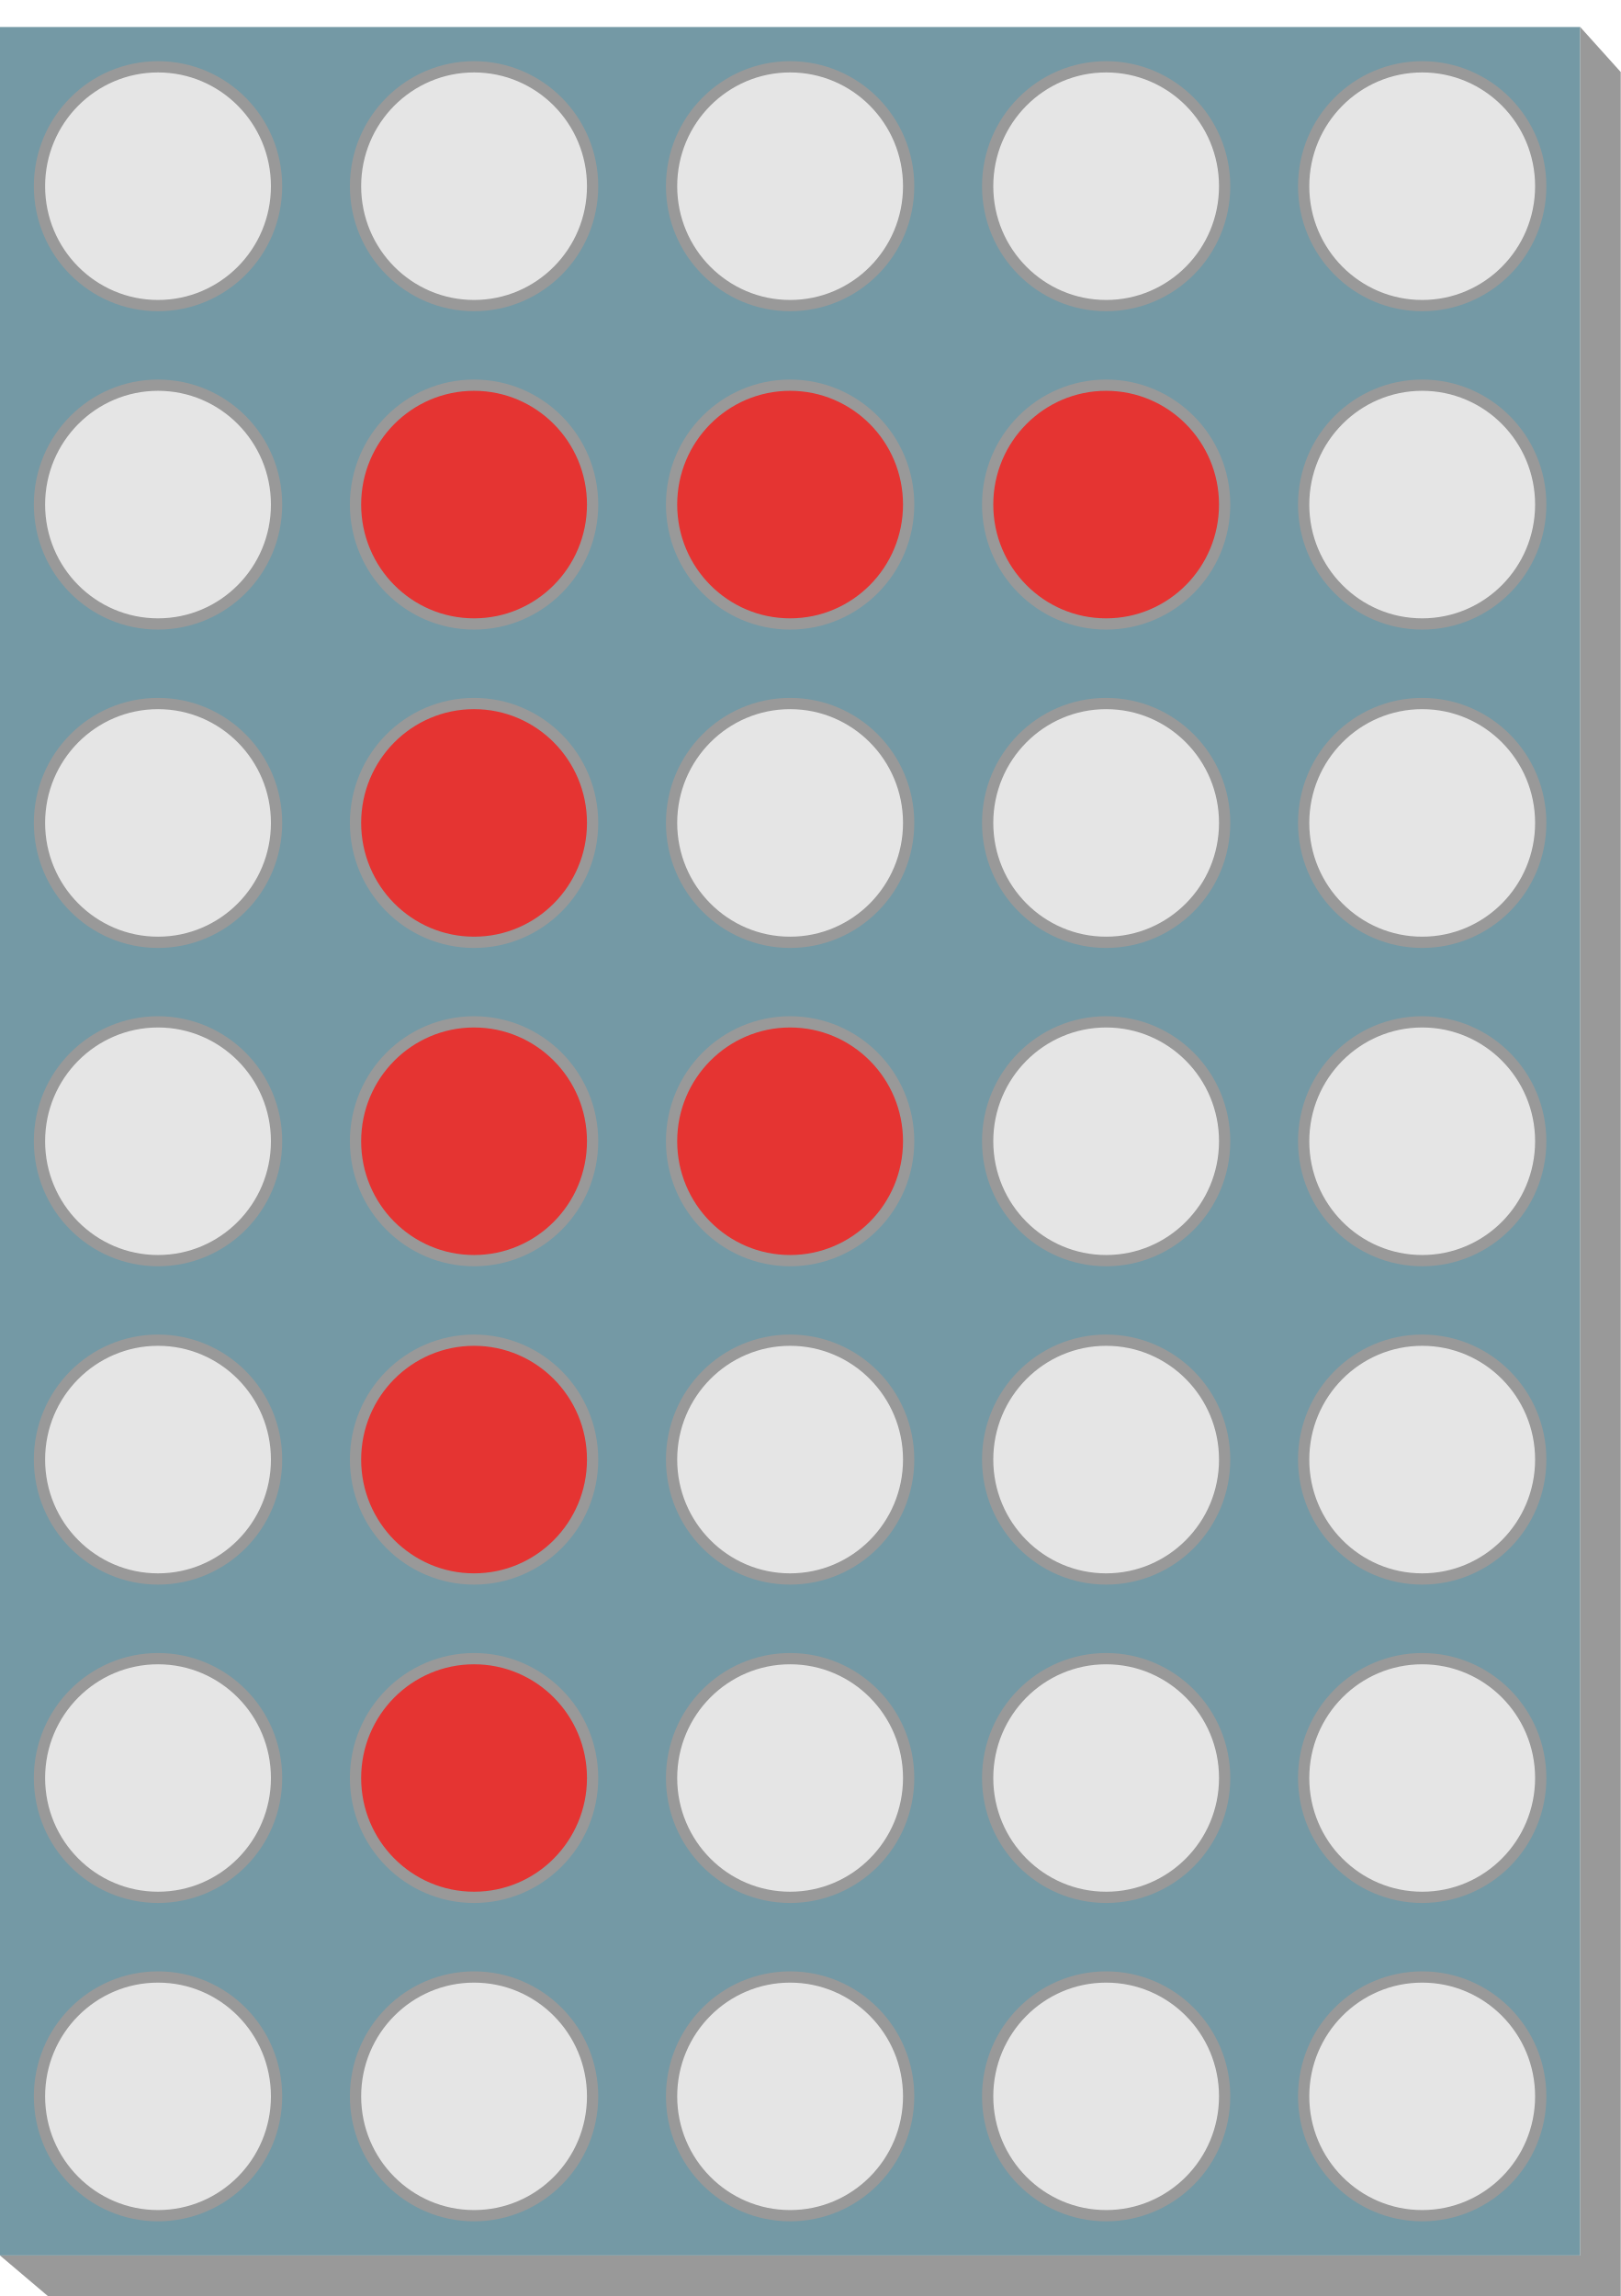
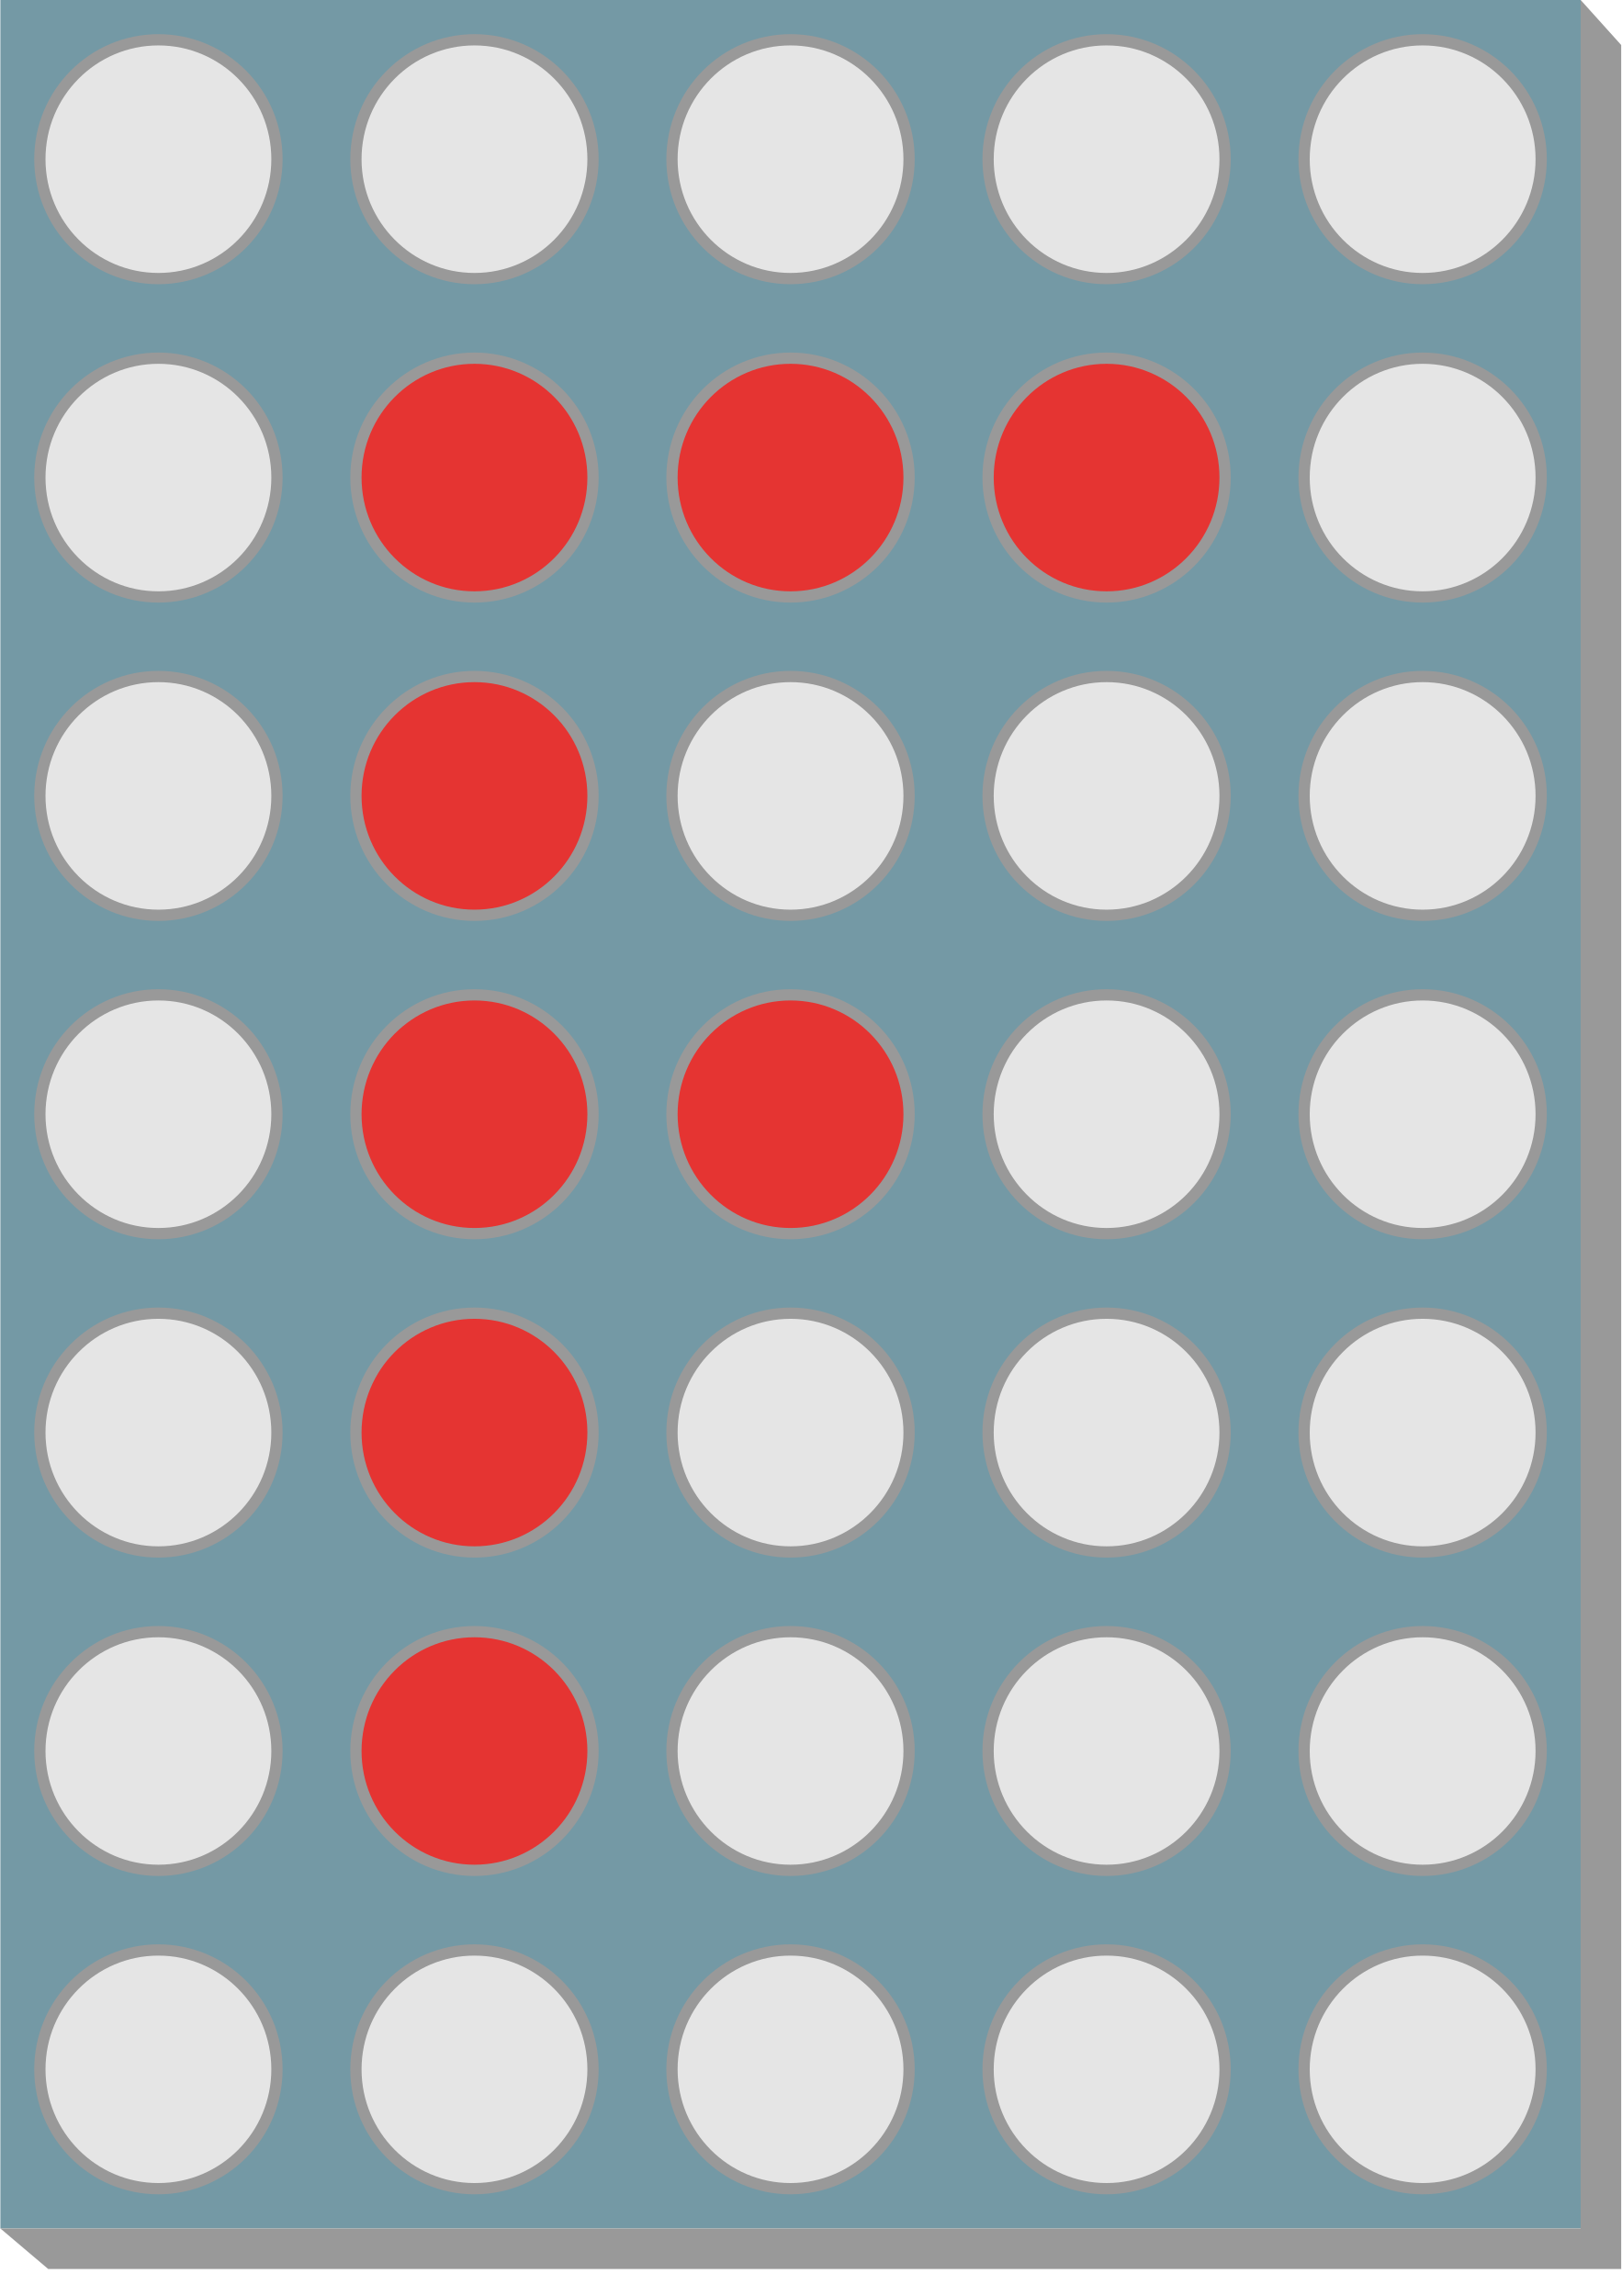
- <svg xmlns="http://www.w3.org/2000/svg" version="1.2" baseProfile="tiny" x="0px" y="0px" width="36px" height="51px" viewBox="0 -0.6 36 51" xml:space="preserve">
+ <svg xmlns="http://www.w3.org/2000/svg" version="1.2" baseProfile="tiny" x="0" y="0" width="0.5in" height="0.708in" viewBox="0 0 36 51" xml:space="preserve">
  <defs>
</defs>
  <g id="breadboard">
    <rect id="connector7pin" x="27.9" y="42.301" fill="#B8B7B8" width="1.8" height="1.8" />
    <rect id="connector8pin" x="27.9" y="35.101" fill="#B8B7B8" width="1.8" height="1.8" />
    <rect id="connector9pin" x="27.9" y="27.9" fill="#B8B7B8" width="1.8" height="1.8" />
    <rect id="connector10pin" x="27.9" y="20.701" fill="#B8B7B8" width="1.8" height="1.8" />
    <rect id="connector11pin" x="27.9" y="13.5" fill="#B8B7B8" width="1.8" height="1.8" />
    <rect id="connector12pin" x="27.9" y="6.3" fill="#B8B7B8" width="1.8" height="1.8" />
-     <rect id="connector1pin" x="6.3" y="42.301" fill="#B8B7B8" width="1.8" height="1.8" />
-     <rect id="connector2pin" x="6.3" y="35.101" fill="#B8B7B8" width="1.8" height="1.8" />
-     <rect id="connector3pin" x="6.3" y="27.9" fill="#B8B7B8" width="1.8" height="1.8" />
-     <rect id="connector4pin" x="6.3" y="20.701" fill="#B8B7B8" width="1.8" height="1.8" />
-     <rect id="connector5pin" x="6.3" y="13.5" fill="#B8B7B8" width="1.8" height="1.8" />
-     <rect id="connector6pin" x="6.3" y="6.3" fill="#B8B7B8" width="1.8" height="1.8" />
+     <rect id="connector6pin" x="6.3" y="42.301" fill="#B8B7B8" width="1.8" height="1.8" />
+     <rect id="connector5pin" x="6.3" y="35.101" fill="#B8B7B8" width="1.8" height="1.8" />
+     <rect id="connector4pin" x="6.3" y="27.9" fill="#B8B7B8" width="1.8" height="1.8" />
+     <rect id="connector3pin" x="6.3" y="20.701" fill="#B8B7B8" width="1.8" height="1.8" />
+     <rect id="connector2pin" x="6.3" y="13.5" fill="#B8B7B8" width="1.8" height="1.8" />
+     <rect id="connector1pin" x="6.3" y="6.3" fill="#B8B7B8" width="1.8" height="1.8" />
    <rect id="connector7terminal" x="27.9" y="42.301" fill="#B8B7B8" width="1.8" height="1.8" />
    <rect id="connector8terminal" x="27.9" y="35.101" fill="#B8B7B8" width="1.8" height="1.8" />
    <rect id="connector9terminal" x="27.9" y="27.9" fill="#B8B7B8" width="1.8" height="1.8" />
-     <rect id="connector1terminal" x="6.3" y="42.301" fill="#B8B7B8" width="1.8" height="1.8" />
-     <rect id="connector2terminal" x="6.3" y="35.101" fill="#B8B7B8" width="1.8" height="1.8" />
-     <rect id="connector3terminal" x="6.3" y="27.9" fill="#B8B7B8" width="1.8" height="1.8" />
-     <rect id="connector4terminal" x="6.3" y="20.701" fill="#B8B7B8" width="1.8" height="1.8" />
-     <rect id="connector5terminal" x="6.3" y="13.5" fill="#B8B7B8" width="1.8" height="1.8" />
-     <rect id="connector6terminal" x="6.3" y="6.3" fill="#B8B7B8" width="1.8" height="1.8" />
+     <rect id="connector6terminal" x="6.3" y="42.301" fill="#B8B7B8" width="1.8" height="1.8" />
+     <rect id="connector5terminal" x="6.3" y="35.101" fill="#B8B7B8" width="1.8" height="1.8" />
+     <rect id="connector4terminal" x="6.3" y="27.9" fill="#B8B7B8" width="1.8" height="1.8" />
+     <rect id="connector3terminal" x="6.3" y="20.701" fill="#B8B7B8" width="1.8" height="1.8" />
+     <rect id="connector2terminal" x="6.3" y="13.5" fill="#B8B7B8" width="1.8" height="1.8" />
+     <rect id="connector1terminal" x="6.3" y="6.3" fill="#B8B7B8" width="1.8" height="1.8" />
    <rect id="connector10terminal" x="27.9" y="20.701" fill="#B8B7B8" width="1.8" height="1.8" />
    <rect id="connector11terminal" x="27.9" y="13.5" fill="#B8B7B8" width="1.8" height="1.8" />
    <rect id="connector12terminal" x="27.9" y="6.3" fill="#B8B7B8" width="1.8" height="1.8" />
    <rect fill="#7499A5" width="35.1" height="49.5" />
    <ellipse fill="#E5E5E5" stroke="#999999" stroke-width="0.25" cx="31.59" cy="45.965" rx="2.633" ry="2.651" />
    <ellipse fill="#E5E5E5" stroke="#999999" stroke-width="0.25" cx="24.57" cy="45.965" rx="2.632" ry="2.651" />
    <ellipse fill="#E5E5E5" stroke="#999999" stroke-width="0.25" cx="17.55" cy="45.965" rx="2.633" ry="2.651" />
    <ellipse fill="#E5E5E5" stroke="#999999" stroke-width="0.25" cx="10.53" cy="45.965" rx="2.633" ry="2.651" />
    <ellipse fill="#E5E5E5" stroke="#999999" stroke-width="0.25" cx="3.51" cy="45.965" rx="2.633" ry="2.651" />
    <ellipse fill="#E5E5E5" stroke="#999999" stroke-width="0.25" cx="31.59" cy="38.894" rx="2.633" ry="2.651" />
    <ellipse fill="#E5E5E5" stroke="#999999" stroke-width="0.25" cx="24.57" cy="38.894" rx="2.632" ry="2.651" />
    <ellipse fill="#E5E5E5" stroke="#999999" stroke-width="0.25" cx="17.55" cy="38.894" rx="2.633" ry="2.651" />
    <ellipse fill="#E53432" stroke="#999999" stroke-width="0.25" cx="10.53" cy="38.894" rx="2.633" ry="2.651" />
    <ellipse fill="#E5E5E5" stroke="#999999" stroke-width="0.25" cx="3.51" cy="38.894" rx="2.633" ry="2.651" />
    <ellipse fill="#E5E5E5" stroke="#999999" stroke-width="0.25" cx="31.59" cy="31.821" rx="2.633" ry="2.652" />
    <ellipse fill="#E5E5E5" stroke="#999999" stroke-width="0.25" cx="24.57" cy="31.821" rx="2.632" ry="2.652" />
    <ellipse fill="#E5E5E5" stroke="#999999" stroke-width="0.25" cx="17.55" cy="31.821" rx="2.633" ry="2.652" />
    <ellipse fill="#E53432" stroke="#999999" stroke-width="0.25" cx="10.53" cy="31.821" rx="2.633" ry="2.652" />
    <ellipse fill="#E5E5E5" stroke="#999999" stroke-width="0.25" cx="3.51" cy="31.821" rx="2.633" ry="2.652" />
    <ellipse fill="#E5E5E5" stroke="#999999" stroke-width="0.25" cx="31.59" cy="24.75" rx="2.633" ry="2.652" />
    <ellipse fill="#E5E5E5" stroke="#999999" stroke-width="0.25" cx="24.57" cy="24.75" rx="2.632" ry="2.652" />
    <ellipse fill="#E53432" stroke="#999999" stroke-width="0.25" cx="17.55" cy="24.75" rx="2.633" ry="2.652" />
    <ellipse fill="#E53432" stroke="#999999" stroke-width="0.25" cx="10.53" cy="24.75" rx="2.633" ry="2.652" />
    <ellipse fill="#E5E5E5" stroke="#999999" stroke-width="0.25" cx="3.51" cy="24.75" rx="2.633" ry="2.652" />
    <ellipse fill="#E5E5E5" stroke="#999999" stroke-width="0.25" cx="31.59" cy="17.679" rx="2.633" ry="2.652" />
    <ellipse fill="#E5E5E5" stroke="#999999" stroke-width="0.25" cx="24.57" cy="17.679" rx="2.632" ry="2.652" />
    <ellipse fill="#E5E5E5" stroke="#999999" stroke-width="0.25" cx="17.55" cy="17.679" rx="2.633" ry="2.652" />
    <ellipse fill="#E53432" stroke="#999999" stroke-width="0.25" cx="10.53" cy="17.679" rx="2.633" ry="2.652" />
    <ellipse fill="#E5E5E5" stroke="#999999" stroke-width="0.25" cx="3.51" cy="17.679" rx="2.633" ry="2.652" />
    <ellipse fill="#E5E5E5" stroke="#999999" stroke-width="0.25" cx="31.59" cy="10.608" rx="2.633" ry="2.652" />
    <ellipse fill="#E53432" stroke="#999999" stroke-width="0.25" cx="24.57" cy="10.608" rx="2.632" ry="2.652" />
    <ellipse fill="#E53432" stroke="#999999" stroke-width="0.25" cx="17.55" cy="10.608" rx="2.633" ry="2.652" />
    <ellipse fill="#E53432" stroke="#999999" stroke-width="0.25" cx="10.53" cy="10.608" rx="2.633" ry="2.652" />
    <ellipse fill="#E5E5E5" stroke="#999999" stroke-width="0.25" cx="3.51" cy="10.608" rx="2.633" ry="2.652" />
    <ellipse fill="#E5E5E5" stroke="#999999" stroke-width="0.25" cx="31.59" cy="3.536" rx="2.633" ry="2.652" />
    <ellipse fill="#E5E5E5" stroke="#999999" stroke-width="0.25" cx="24.57" cy="3.536" rx="2.632" ry="2.652" />
    <ellipse fill="#E5E5E5" stroke="#999999" stroke-width="0.25" cx="17.55" cy="3.536" rx="2.633" ry="2.652" />
    <ellipse fill="#E5E5E5" stroke="#999999" stroke-width="0.25" cx="10.53" cy="3.536" rx="2.633" ry="2.652" />
    <ellipse fill="#E5E5E5" stroke="#999999" stroke-width="0.25" cx="3.51" cy="3.536" rx="2.633" ry="2.652" />
    <polygon fill="#999999" points="0,49.5 1.062,50.4 36,50.4 36,1 35.1,0 35.1,49.5 " />
  </g>
</svg>
